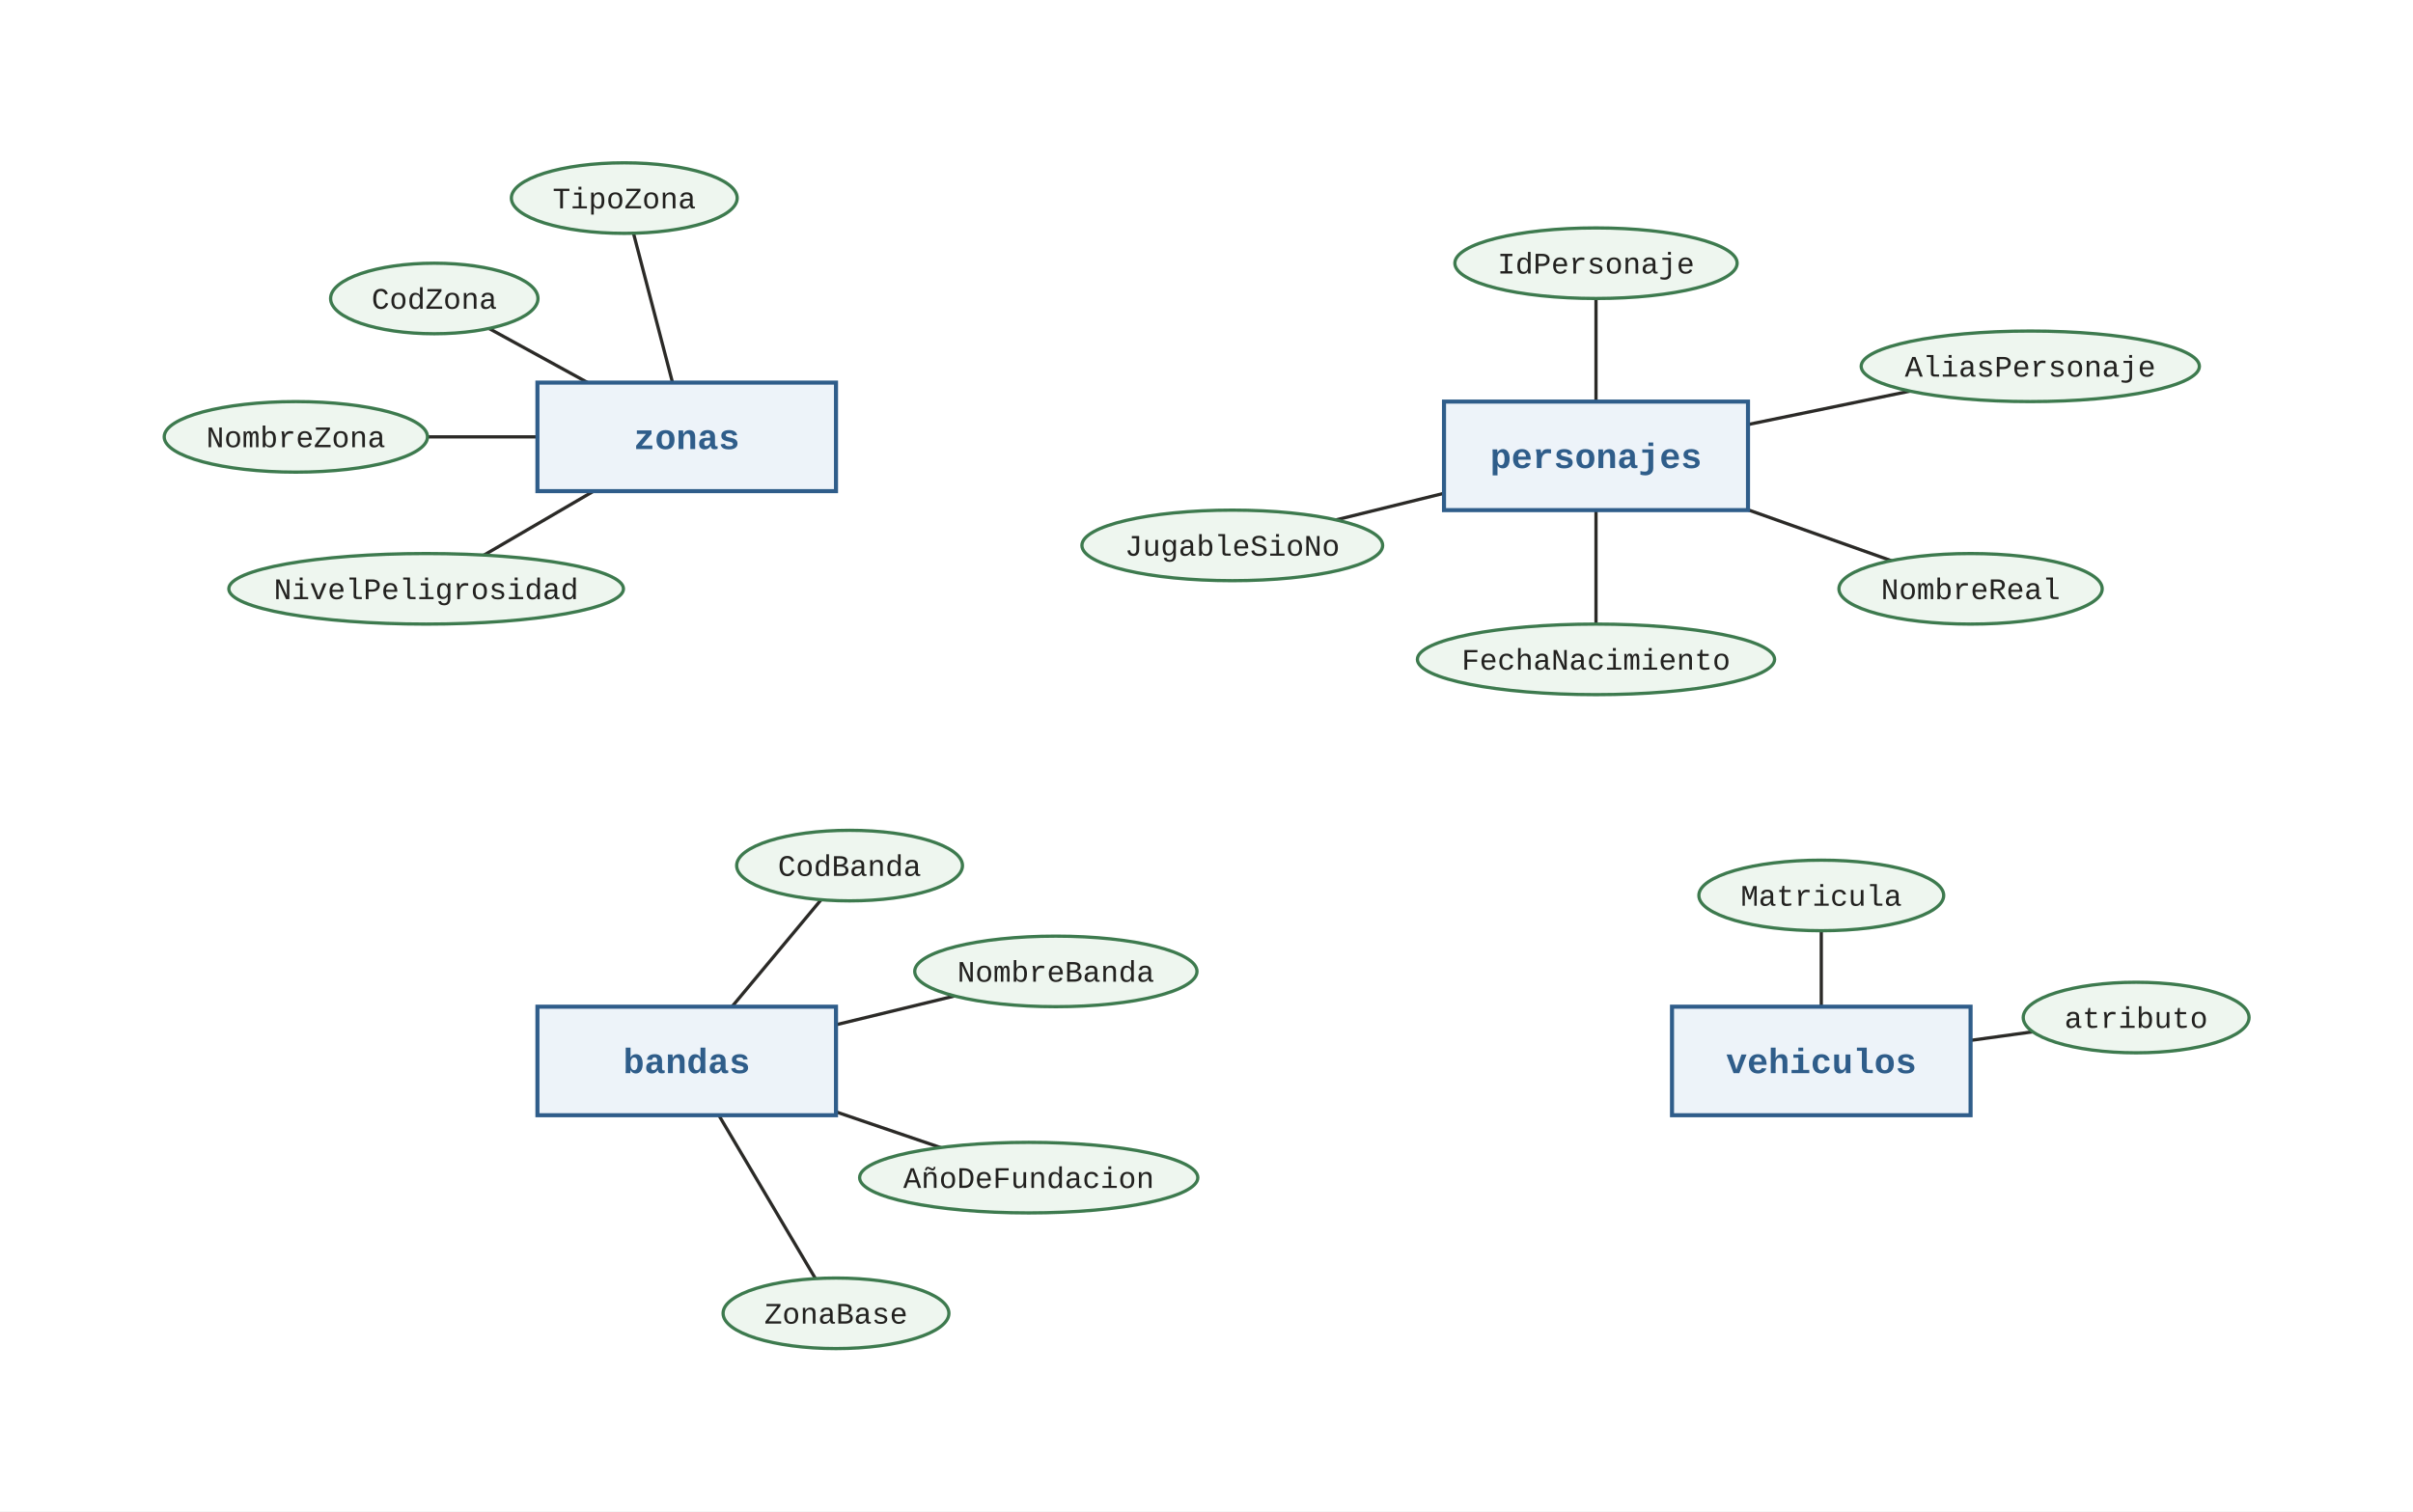
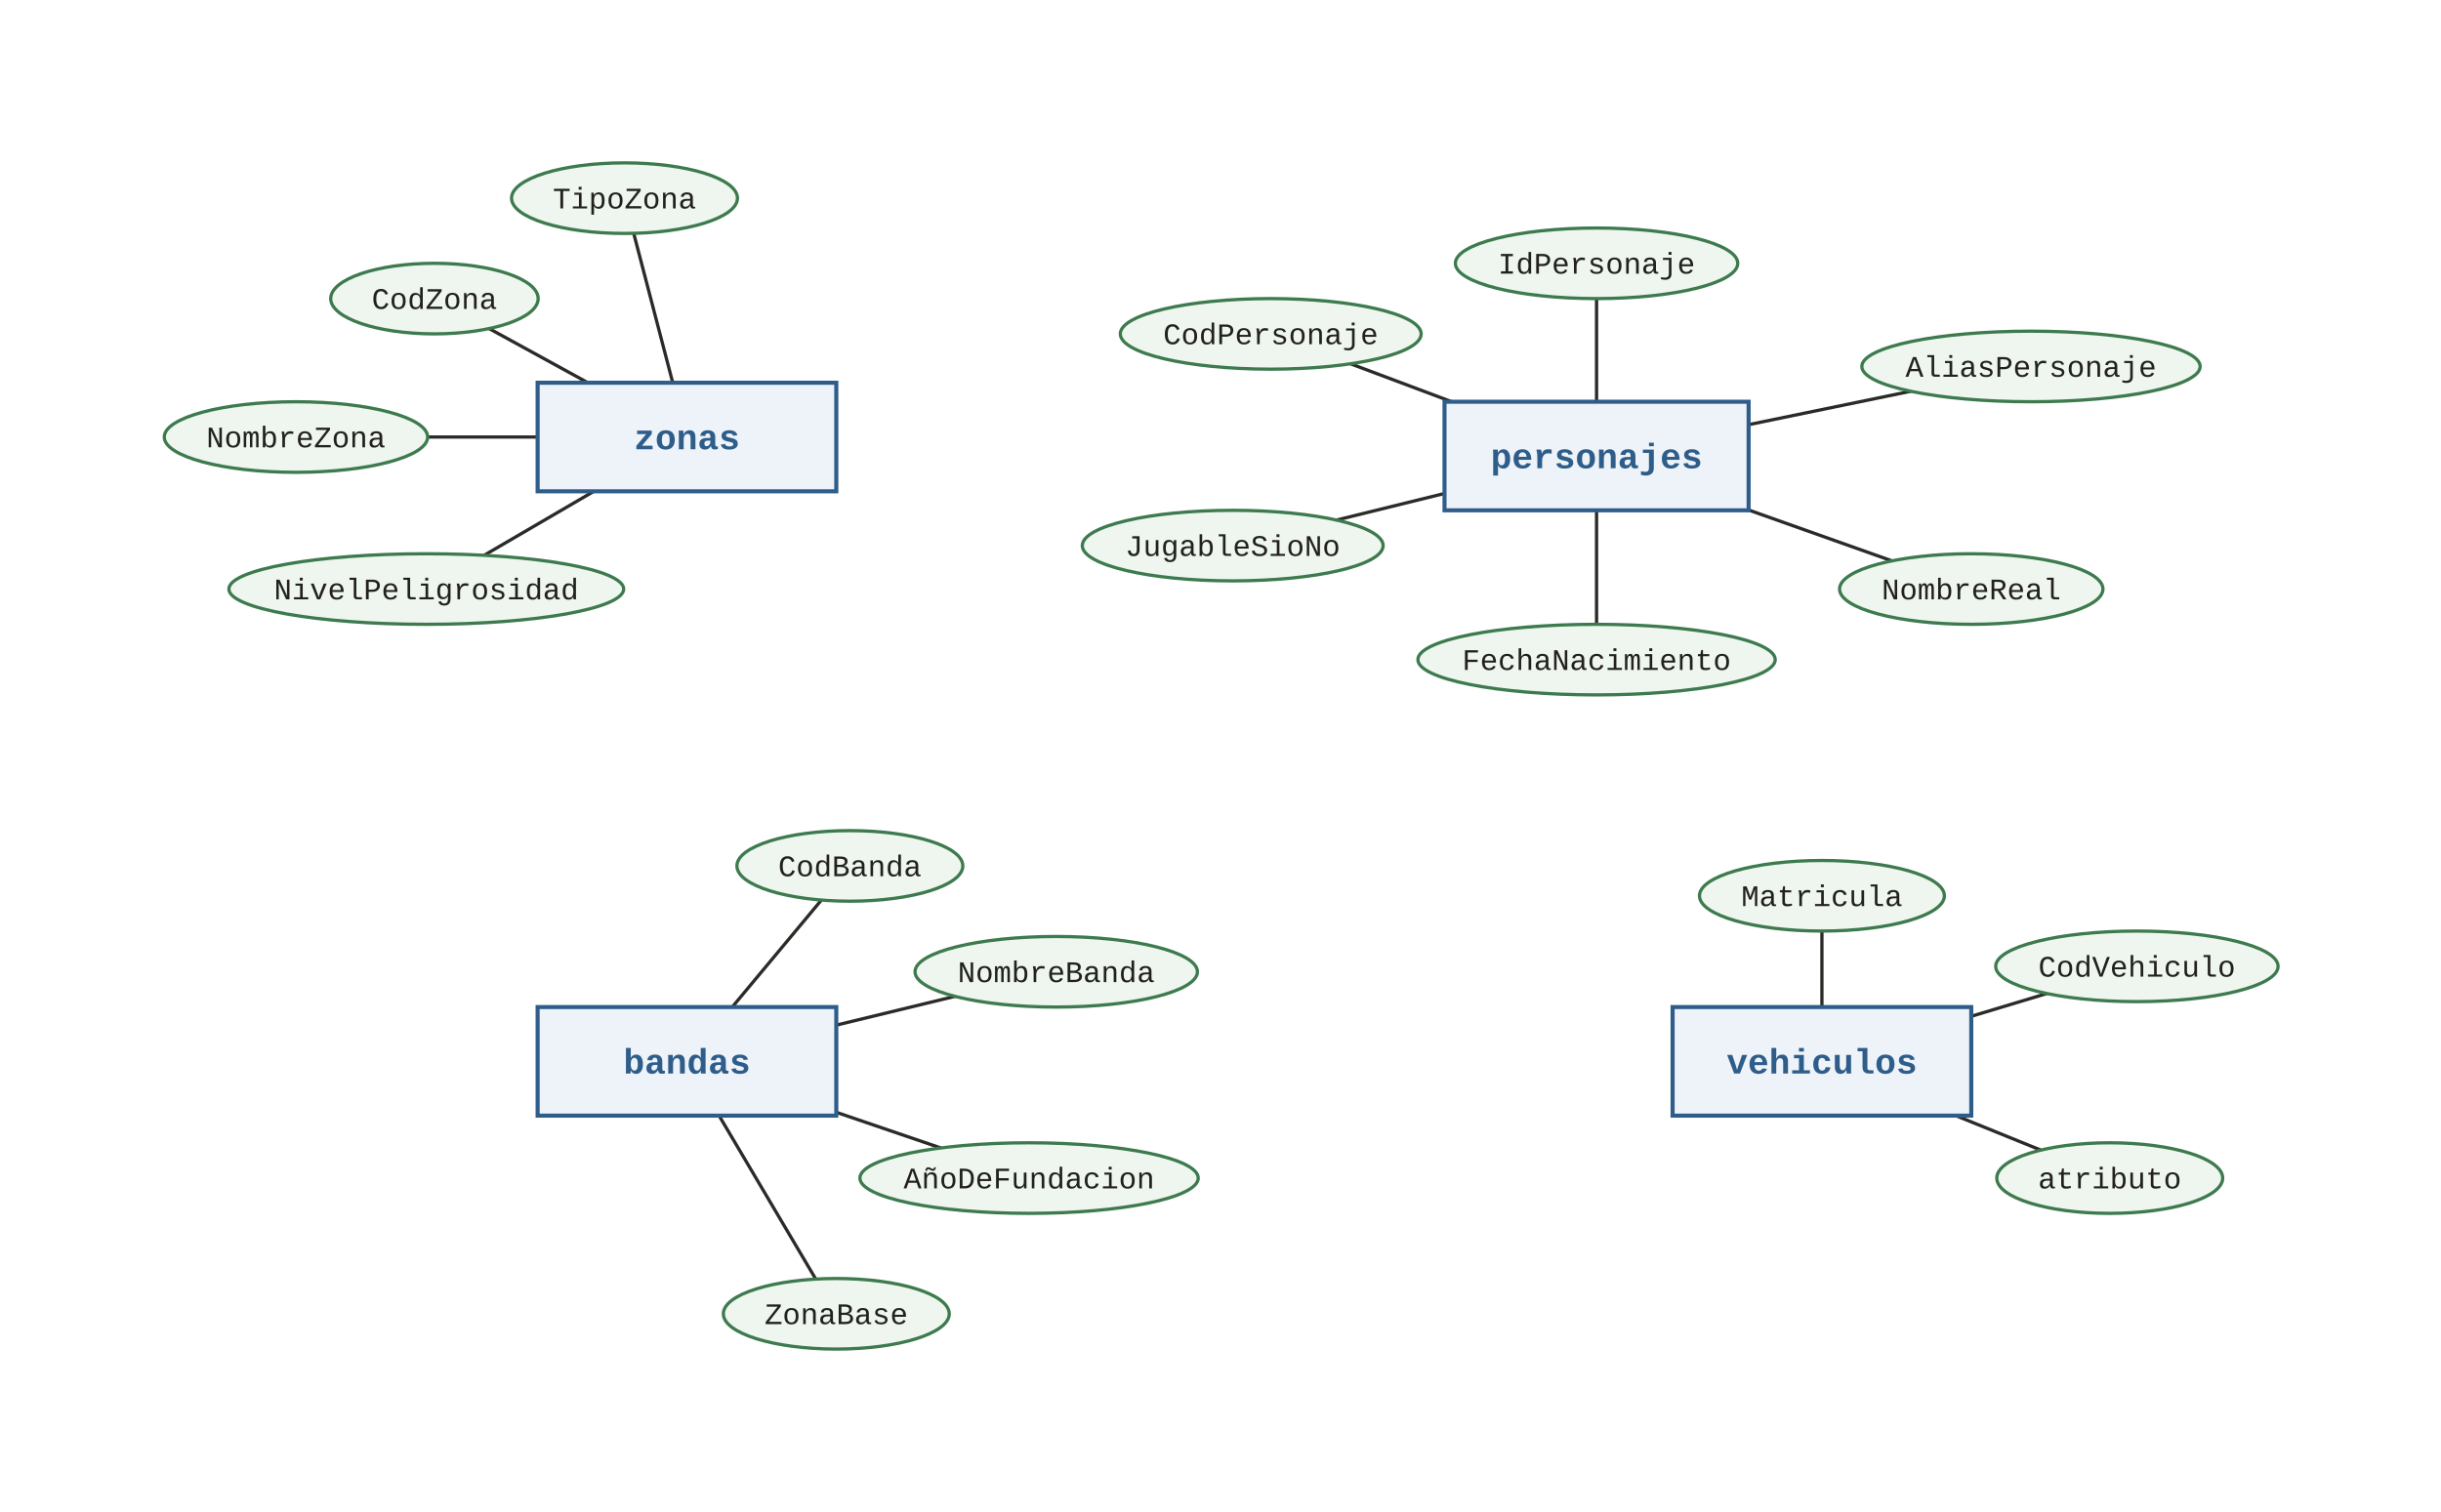
- <svg xmlns="http://www.w3.org/2000/svg" viewBox="1993 1634 889 557" width="889" height="557">
+ <svg xmlns="http://www.w3.org/2000/svg" viewBox="1993 1634 899 557" width="899" height="557">
  <style>.ln{stroke:#2B2A27;stroke-width:1.2}.mk{stroke:#2B2A27;stroke-width:1.5;fill:none}.mo{fill:#FFFFFF;stroke:#2B2A27;stroke-width:1.5}
.ent{fill:#EDF3F9;stroke:#2F5D8A;stroke-width:1.5}.dia{fill:#FBF2E0;stroke:#9C6510;stroke-width:1.5}.att{fill:#EEF6EF;stroke:#3D7A4E;stroke-width:1.2}.att.key{fill:#F3EDFB;stroke:#7A4FB8}.att.dr{stroke-dasharray:4 3}
.ent.in,.dia.in{fill:none}.dup{stroke:#C0362C;stroke-width:2.4}
.tx{fill:#22211F;font:11px Consolas,'JetBrains Mono','Courier New',monospace}.txk{fill:#6B3FA8;font-weight:600}.tb{font:600 13px Consolas,'JetBrains Mono','Courier New',monospace;fill:#2F5D8A}.tr{font:600 12px Consolas,'JetBrains Mono','Courier New',monospace;fill:#9C6510}.tt{font:600 10px Consolas,'JetBrains Mono','Courier New',monospace;fill:#6B6A64}
.ul{stroke:#6B3FA8;stroke-width:1}.ul.p{stroke-dasharray:3 2}.card{font:600 11px Consolas,'JetBrains Mono','Courier New',monospace;fill:#A2441C;paint-order:stroke;stroke:#FFFFFF;stroke-width:4px;stroke-linejoin:round}.cardq{fill:#6B6A64}
.tbox{fill:#FFFFFF;stroke:#A9B2C0;stroke-width:1}.thd{fill:#33557F}.thx{font:600 12.5px Consolas,'JetBrains Mono','Courier New',monospace;fill:#FFFFFF}.cx{font:11.5px Consolas,'JetBrains Mono','Courier New',monospace;fill:#22211F}.cpk{fill:#6B3FA8;font-weight:600}.cfk{fill:#A3304A}.cty{fill:#6B6A64;font-weight:400}.uq{font:600 9px Consolas,'JetBrains Mono','Courier New',monospace;fill:#2A7F8F}
.lk{stroke:#6B6A64;stroke-width:1.4;fill:none}.lk.dash{stroke-dasharray:6 4}.lkm{stroke:#6B6A64;stroke-width:1.5;fill:none}.lko{fill:#FFFFFF;stroke:#6B6A64;stroke-width:1.5}
.ipk{fill:#8E5FD0}.ifk{fill:#B4364E}.icol{fill:#2A7F8F}.inul{fill:none;stroke:#2A7F8F;stroke-width:1.3}
.rbox{fill:#FFFFFF;stroke:#22211F;stroke-width:1.1}.rnm{font:600 12.5px Consolas,'JetBrains Mono','Courier New',monospace;fill:#2F5D8A}.rcol{font:12px Consolas,'JetBrains Mono','Courier New',monospace;fill:#22211F}.rpk{font-weight:700;fill:#6B3FA8}.rfk{fill:#A3304A}.rul{stroke:#6B3FA8;stroke-width:1.1}
.rtag{font:600 9.5px Consolas,'JetBrains Mono','Courier New',monospace;fill:#6B6A64}.rarr{fill:none;stroke:#B4364E;stroke-width:1.1}.rhead{fill:#B4364E}
.ent.hd,.dia.hd{fill:none}.ktag{font:700 9px Consolas,'JetBrains Mono','Courier New',monospace;fill:#6B6A64}.rlab{fill:#FFFFFF;stroke:none;opacity:.92}.dia.assoc{stroke-dasharray:5 3}.ln.lid{stroke-width:2.2}.isal{fill:#9C6510}.skt{fill:#2F5D8A}
.thx.dup{fill:#FFC2BD}.cx.dup,.rnm.dup,.rcol.dup{fill:#C0362C;text-decoration:underline}
.note{stroke-width:1.2}.note-fold{stroke-width:1.2}.nc-y{fill:#FFF4C2;stroke:#D2AE36}.nc-b{fill:#DDEBFA;stroke:#7AA3D6}.nc-g{fill:#DFF2E1;stroke:#7DBB87}.nc-p{fill:#FBE1EC;stroke:#D98AAE}.note-fold{filter:brightness(.93)}.note-tx{font:12px 'Segoe UI',Arial,sans-serif;fill:#2B2A27}</style>
-   <rect x="1993" y="1634" width="889" height="557" fill="#ffffff" />
+   <rect x="1993" y="1634" width="899" height="557" fill="#ffffff" />
  <line x1="2246" y1="1795" x2="2153" y2="1744" class="ln" />
  <line x1="2246" y1="1795" x2="2102" y2="1795" class="ln" />
  <line x1="2246" y1="1795" x2="2223" y2="1707" class="ln" />
  <line x1="2246" y1="1795" x2="2150" y2="1851" class="ln" />
  <line x1="2581" y1="1802" x2="2581" y2="1731" class="ln" />
  <line x1="2581" y1="1802" x2="2741" y2="1769" class="ln" />
  <line x1="2581" y1="1802" x2="2719" y2="1851" class="ln" />
  <line x1="2581" y1="1802" x2="2581" y2="1877" class="ln" />
  <line x1="2581" y1="1802" x2="2447" y2="1835" class="ln" />
  <line x1="2246" y1="2025" x2="2306" y2="1953" class="ln" />
  <line x1="2246" y1="2025" x2="2382" y2="1992" class="ln" />
  <line x1="2246" y1="2025" x2="2372" y2="2068" class="ln" />
  <line x1="2246" y1="2025" x2="2301" y2="2118" class="ln" />
  <line x1="2664" y1="2025" x2="2664" y2="1964" class="ln" />
-   <line x1="2664" y1="2025" x2="2780" y2="2009" class="ln" />
+   <line x1="2664" y1="2025" x2="2780" y2="1990" class="ln" />
+   <line x1="2581" y1="1802" x2="2461" y2="1757" class="ln" />
+   <line x1="2664" y1="2025" x2="2770" y2="2068" class="ln" />
  <g class="node" data-id="nmwmhqvag3xdsrz">
    <rect x="2191" y="1775" width="110" height="40" class="ent" />
    <text x="2246" y="1799.5" text-anchor="middle" class="tb">zonas</text>
  </g>
  <g class="node" data-id="nmwmhrrtz46f440">
    <ellipse cx="2153" cy="1744" rx="38.2" ry="13" class="att" />
    <text x="2153" y="1747.8" text-anchor="middle" class="tx">CodZona</text>
  </g>
  <g class="node" data-id="nmwmhs1pz4838rc">
    <ellipse cx="2102" cy="1795" rx="48.5" ry="13" class="att" />
    <text x="2102" y="1798.8" text-anchor="middle" class="tx">NombreZona</text>
  </g>
  <g class="node" data-id="nmwmhse6k4avtgo">
    <ellipse cx="2223" cy="1707" rx="41.6" ry="13" class="att" />
    <text x="2223" y="1710.8" text-anchor="middle" class="tx">TipoZona</text>
  </g>
  <g class="node" data-id="nmwmhsl8x4cs0xw">
    <ellipse cx="2150" cy="1851" rx="72.7" ry="13" class="att" />
    <text x="2150" y="1854.8" text-anchor="middle" class="tx">NivelPeligrosidad</text>
  </g>
  <g class="node" data-id="nmwmhtg534eof8d">
    <rect x="2525" y="1782" width="112" height="40" class="ent" />
    <text x="2581" y="1806.5" text-anchor="middle" class="tb">personajes</text>
  </g>
  <g class="node" data-id="nmwmhtvoe4fcd3s">
    <ellipse cx="2581" cy="1731" rx="52" ry="13" class="att" />
    <text x="2581" y="1734.8" text-anchor="middle" class="tx">IdPersonaje</text>
  </g>
  <g class="node" data-id="nmwmhtzp54hasp6">
    <ellipse cx="2741" cy="1769" rx="62.3" ry="13" class="att" />
    <text x="2741" y="1772.8" text-anchor="middle" class="tx">AliasPersonaje</text>
  </g>
  <g class="node" data-id="nmwmhu9s44jnxp9">
    <ellipse cx="2719" cy="1851" rx="48.5" ry="13" class="att" />
    <text x="2719" y="1854.8" text-anchor="middle" class="tx">NombreReal</text>
  </g>
  <g class="node" data-id="nmwmhvhij4l5lyf">
    <ellipse cx="2581" cy="1877" rx="65.8" ry="13" class="att" />
    <text x="2581" y="1880.8" text-anchor="middle" class="tx">FechaNacimiento</text>
  </g>
  <g class="node" data-id="nmwmhw2st4nqzpn">
    <ellipse cx="2447" cy="1835" rx="55.4" ry="13" class="att" />
    <text x="2447" y="1838.8" text-anchor="middle" class="tx">JugableSioNo</text>
  </g>
  <g class="node" data-id="nmwmhxjzb4pf9rv">
    <rect x="2191" y="2005" width="110" height="40" class="ent" />
    <text x="2246" y="2029.5" text-anchor="middle" class="tb">bandas</text>
  </g>
  <g class="node" data-id="nmwmhxsy74qo5d7">
    <ellipse cx="2306" cy="1953" rx="41.6" ry="13" class="att" />
    <text x="2306" y="1956.8" text-anchor="middle" class="tx">CodBanda</text>
  </g>
  <g class="node" data-id="nmwmhy7ny4s7mmz">
    <ellipse cx="2382" cy="1992" rx="52" ry="13" class="att" />
    <text x="2382" y="1995.8" text-anchor="middle" class="tx">NombreBanda</text>
  </g>
  <g class="node" data-id="nmwmhzwdd4umxmz">
    <ellipse cx="2372" cy="2068" rx="62.3" ry="13" class="att" />
    <text x="2372" y="2071.8" text-anchor="middle" class="tx">AñoDeFundacion</text>
  </g>
  <g class="node" data-id="nmwmi0gy84w97ze">
    <ellipse cx="2301" cy="2118" rx="41.6" ry="13" class="att" />
    <text x="2301" y="2121.8" text-anchor="middle" class="tx">ZonaBase</text>
  </g>
  <g class="node" data-id="nmwmi2cq74yrbnu">
    <rect x="2609" y="2005" width="110" height="40" class="ent" />
    <text x="2664" y="2029.5" text-anchor="middle" class="tb">vehiculos</text>
  </g>
  <g class="node" data-id="nmwmi2nv34ztt1i">
    <ellipse cx="2664" cy="1964" rx="45.1" ry="13" class="att" />
    <text x="2664" y="1967.8" text-anchor="middle" class="tx">Matricula</text>
  </g>
  <g class="node" data-id="nmwmi3kmf51jxje">
-     <ellipse cx="2780" cy="2009" rx="41.6" ry="13" class="att" />
-     <text x="2780" y="2012.8" text-anchor="middle" class="tx">atributo</text>
+     <ellipse cx="2780" cy="1990" rx="52" ry="13" class="att" />
+     <text x="2780" y="1993.8" text-anchor="middle" class="tx">CodVehiculo</text>
+   </g>
+   <g class="node" data-id="nmwmi402d53smqh">
+     <ellipse cx="2461" cy="1757" rx="55.4" ry="13" class="att" />
+     <text x="2461" y="1760.8" text-anchor="middle" class="tx">CodPersonaje</text>
+   </g>
+   <g class="node" data-id="nmwmi4m2t551h8a">
+     <ellipse cx="2770" cy="2068" rx="41.6" ry="13" class="att" />
+     <text x="2770" y="2071.8" text-anchor="middle" class="tx">atributo</text>
  </g>
</svg>
